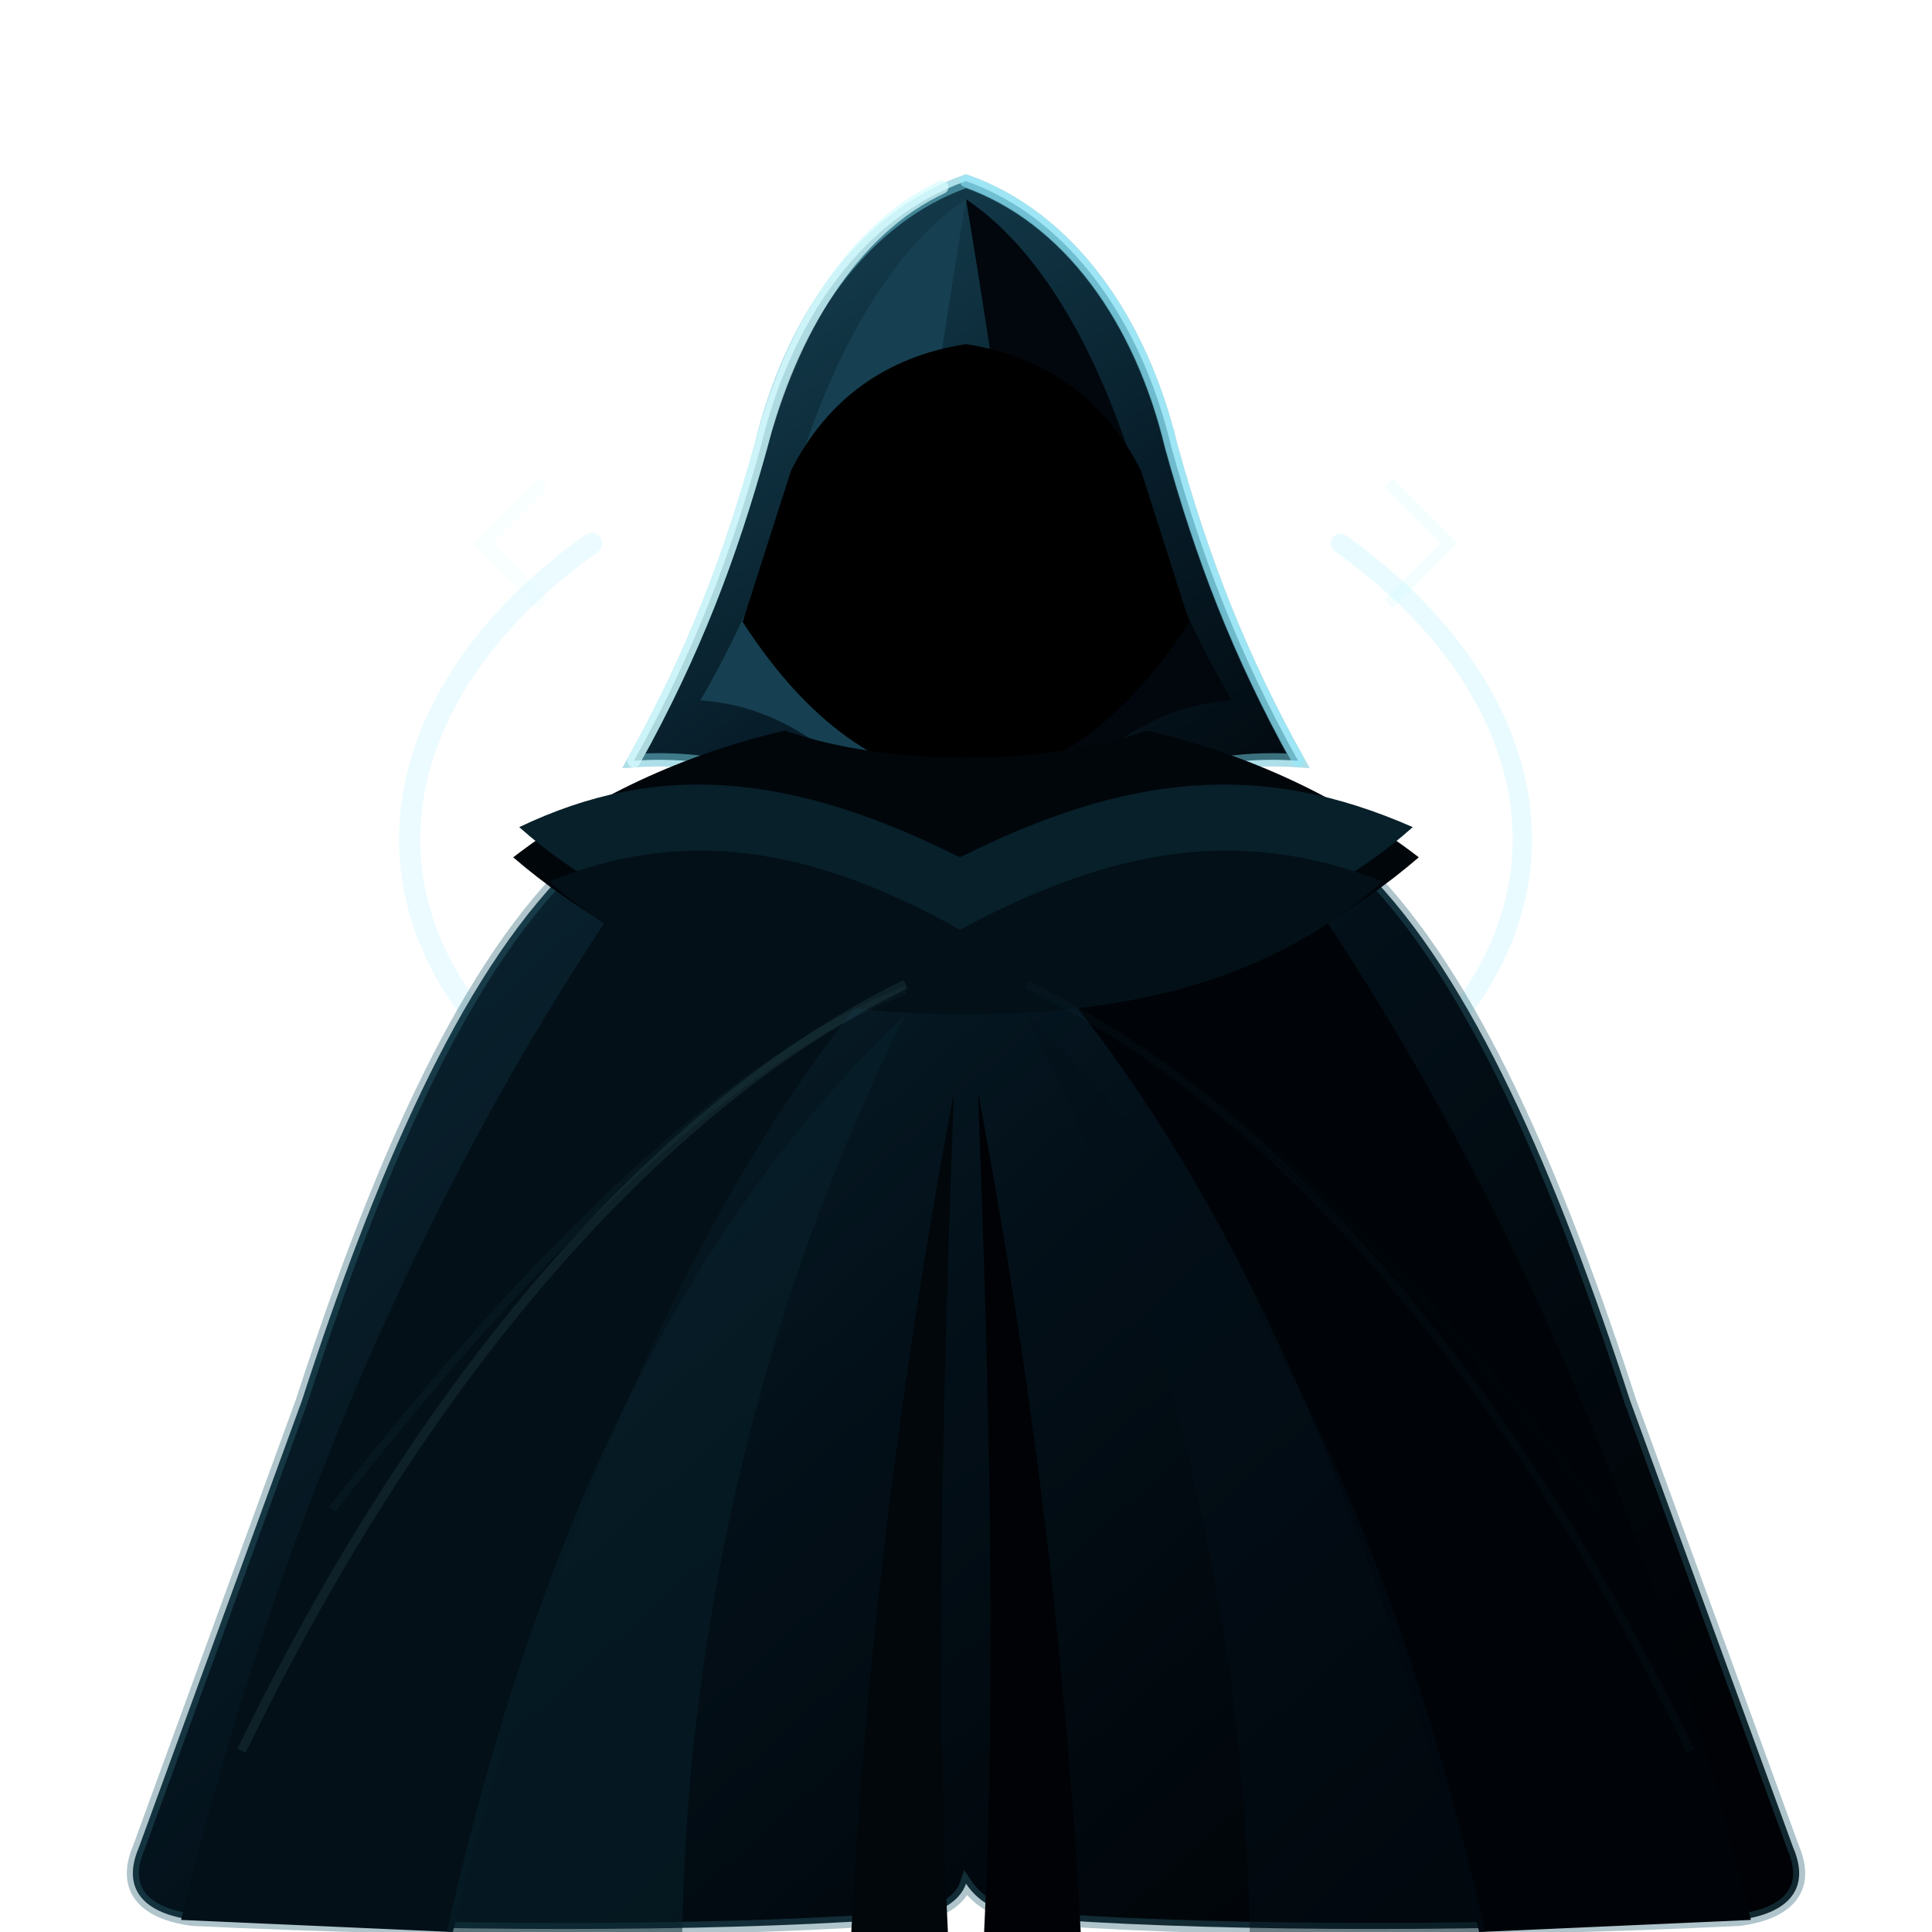
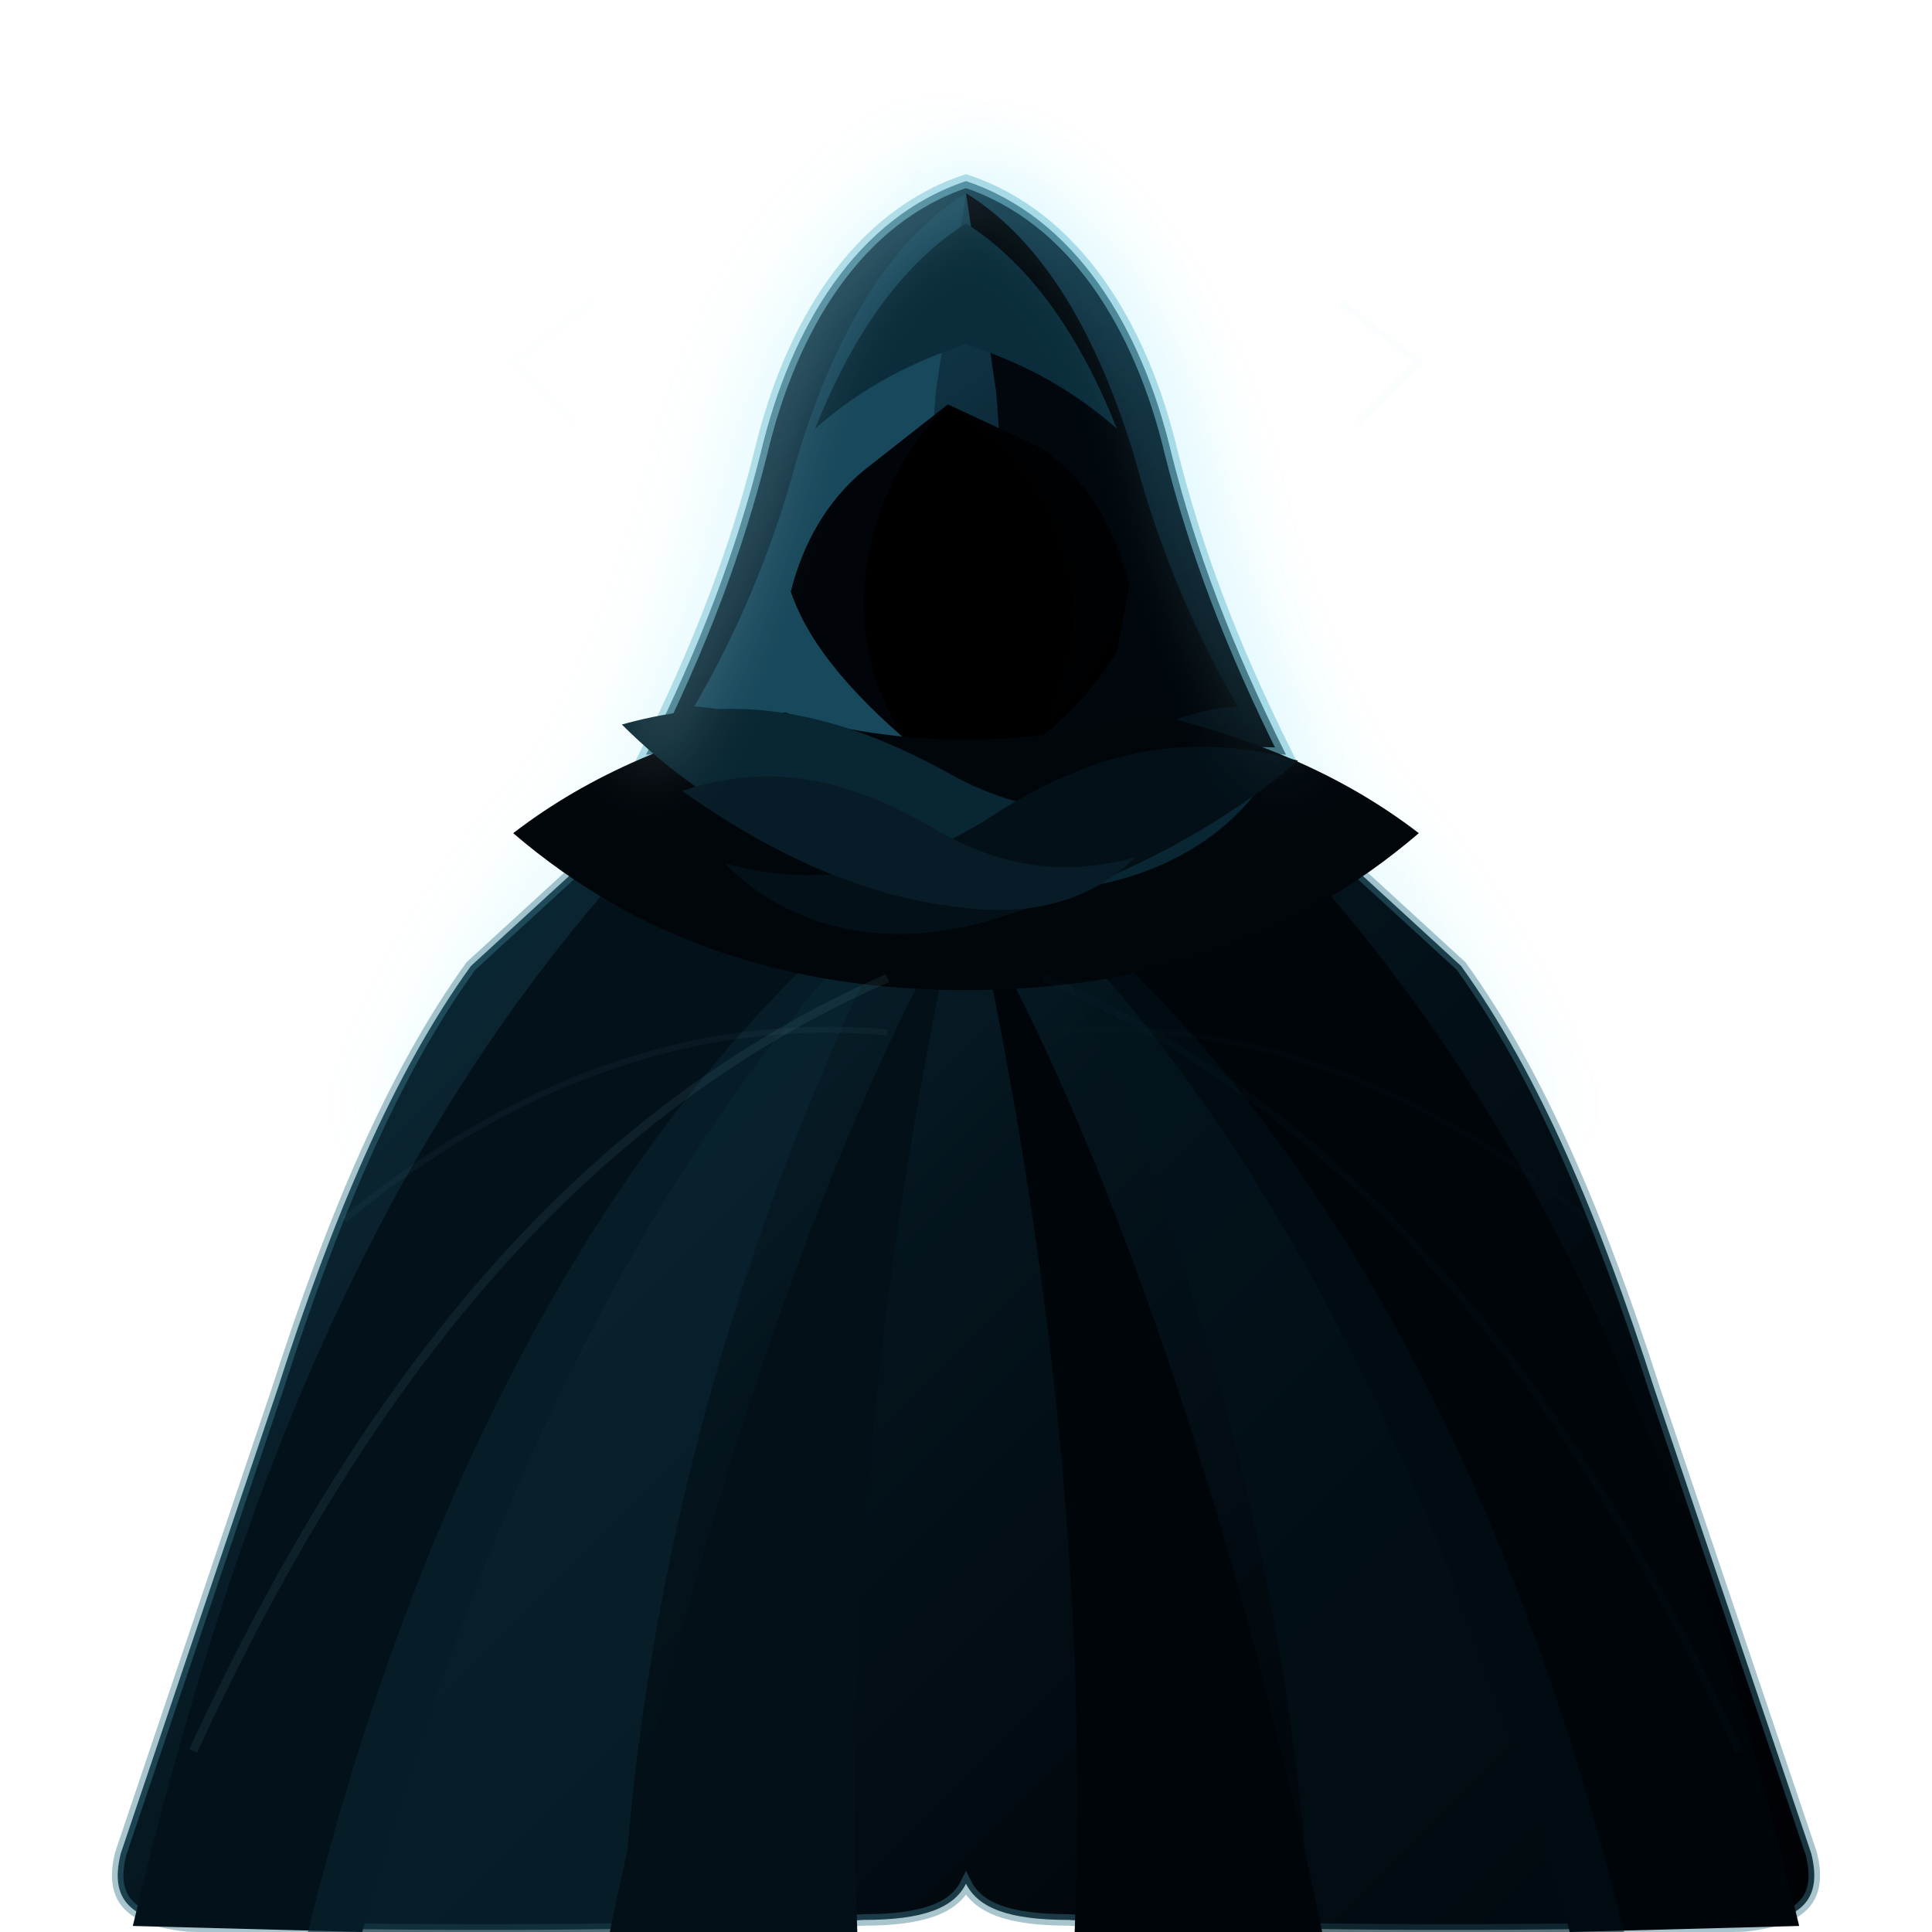
- <svg xmlns="http://www.w3.org/2000/svg" viewBox="0 0 32 32" role="img" aria-labelledby="t d" data-brand-vector-source="canonical-reference-v2-reset-v11-5">
+ <svg xmlns="http://www.w3.org/2000/svg" viewBox="0 0 32 32" role="img" aria-labelledby="t d" data-brand-vector-source="canonical-reference-v2-traced-v12-6">
  <defs>
-     <linearGradient id="c" x1="7" y1="12" x2="25" y2="32" gradientUnits="userSpaceOnUse">
-       <stop stop-color="#0b2734" />
-       <stop offset=".48" stop-color="#031019" />
+     <linearGradient id="c" x1="6" y1="13" x2="25" y2="32" gradientUnits="userSpaceOnUse">
+       <stop stop-color="#0d2d3b" />
+       <stop offset=".46" stop-color="#04131c" />
      <stop offset="1" stop-color="#000205" />
    </linearGradient>
    <linearGradient id="h" x1="12" y1="3" x2="20" y2="15" gradientUnits="userSpaceOnUse">
-       <stop stop-color="#174355" />
-       <stop offset=".55" stop-color="#071d29" />
-       <stop offset="1" stop-color="#01060b" />
+       <stop stop-color="#1b4a5d" />
+       <stop offset=".52" stop-color="#082331" />
+       <stop offset="1" stop-color="#01070b" />
    </linearGradient>
+     <filter id="g" x="-100%" y="-100%" width="300%" height="300%">
+       <feGaussianBlur stdDeviation=".55" />
+     </filter>
  </defs>
  <g data-brand-atmosphere="" fill="none" stroke-linecap="round">
-     <path d="M8 17C5.8 14.4 6.7 11.2 9.8 9" stroke="#9eedff" stroke-opacity=".2" stroke-width=".35" />
-     <path d="M24 17C26.2 14.4 25.3 11.2 22.2 9" stroke="#74e4ff" stroke-opacity=".16" stroke-width=".32" />
+     <path d="M15.6 3.2C13.7 4.2 12.7 6.4 12.2 8.7C11.7 10.4 11.1 12 10.1 13.7C8.9 14.9 8 16.3 7.1 18.3" stroke="#9deeff" stroke-opacity=".22" stroke-width="1.15" filter="url(#g)" />
+     <path d="M16.4 3.2C18.3 4.2 19.3 6.4 19.8 8.7C20.3 10.4 20.9 12 21.9 13.7C23.1 14.9 24 16.3 24.9 18.3" stroke="#61dcff" stroke-opacity=".16" stroke-width="1.05" filter="url(#g)" />
  </g>
  <g data-brand-energy="" fill="none">
-     <path d="M9 10L8 9L9 8" stroke="#dffeff" stroke-opacity=".18" stroke-width=".22" />
-     <path d="M23 10L24 9L23 8" stroke="#aef3ff" stroke-opacity=".14" stroke-width=".2" />
+     <path d="M9.5 7L8.5 6L9.8 5" stroke="#efffff" stroke-opacity=".11" stroke-width=".12" />
+     <path d="M22.5 7L23.5 6L22.2 5" stroke="#bdf6ff" stroke-opacity=".08" stroke-width=".11" />
  </g>
  <g data-brand-figure="">
-     <path data-brand-cloak="" d="M16 11.9C13.2 11.9 11 12.7 9.4 14.4C7.6 16.2 6.2 19.5 5 23.2L2.3 30.6C2 31.3 2.4 31.7 3.2 31.8C7.4 32 11.6 32 14.6 31.8C15.5 31.8 15.9 31.5 16 31.2C16.2 31.5 16.6 31.8 17.5 31.8C20.5 32 24.7 32 28.8 31.8C29.6 31.7 30 31.3 29.7 30.6L27 23.2C25.8 19.5 24.4 16.2 22.6 14.4C21 12.7 18.8 11.9 16 11.9Z" fill="url(#c)" stroke="#2d6778" stroke-opacity=".38" stroke-width=".2" />
+     <path data-brand-cloak="" d="M16 11.8C13.8 11.8 11.8 12.5 10.2 13.8L7.8 16C6.5 17.8 5.5 20.2 4.6 23L2 30.7C1.8 31.5 2.2 31.8 3.1 31.9C7 32 11.3 32 14.3 31.8C15.3 31.8 15.8 31.6 16 31.2C16.2 31.6 16.7 31.8 17.7 31.8C20.7 32 25 32 28.9 31.9C29.8 31.8 30.2 31.5 30 30.7L27.4 23C26.5 20.2 25.5 17.8 24.2 16L21.8 13.8C20.2 12.5 18.2 11.8 16 11.8Z" fill="url(#c)" stroke="#39798b" stroke-opacity=".44" stroke-width=".19" />
    <g data-brand-folds="">
-       <path d="M3 31.8C4.4 26 6.7 20.3 10 15.3C11.4 13.3 13 13.7 14.9 15.8C11.9 19.2 9.4 24.4 7.5 32Z" fill="#031018" />
-       <path d="M7.4 32C8.8 25.8 11.1 20.5 15 16.8C12.8 21.2 11.4 26.4 11.3 32Z" fill="#09222d" fill-opacity=".5" />
-       <path d="M14.1 32C14.4 26.5 15.1 21.8 15.8 18.1C15.6 23.4 15.5 28 15.7 32Z" fill="#01070b" />
-       <path d="M29 31.8C27.6 26 25.3 20.3 22 15.3C20.6 13.3 19 13.7 17.1 15.8C20.1 19.2 22.6 24.4 24.5 32Z" fill="#000408" />
-       <path d="M24.6 32C23.2 25.8 20.9 20.5 17 16.8C19.2 21.2 20.6 26.4 20.7 32Z" fill="#031019" fill-opacity=".4" />
-       <path d="M17.9 32C17.6 26.5 16.9 21.8 16.2 18.1C16.4 23.4 16.5 28 16.3 32Z" fill="#000205" />
+       <path d="M2.2 31.9C3.8 25.2 6.1 18.9 10.8 13.9C12.1 12.5 13.7 12.9 15.2 14.6C11.3 18.3 8.2 24.1 6 32Z" fill="#03111a" />
+       <path d="M5.1 32C7 24.3 10.4 18 15.2 14.4C12.3 20 10.6 26 10.3 32Z" fill="#0a2733" fill-opacity=".58" />
+       <path d="M10.1 32C11.6 24.8 13.8 18.7 15.8 15.2C14.5 21.3 14 26.8 14.2 32Z" fill="#031018" />
+       <path d="M29.8 31.9C28.2 25.2 25.9 18.9 21.2 13.9C19.9 12.5 18.3 12.9 16.8 14.6C20.7 18.3 23.8 24.1 26 32Z" fill="#00050a" />
+       <path d="M26.9 32C25 24.3 21.6 18 16.8 14.4C19.7 20 21.4 26 21.7 32Z" fill="#04141d" fill-opacity=".47" />
+       <path d="M21.9 32C20.4 24.8 18.2 18.7 16.2 15.2C17.5 21.3 18 26.8 17.8 32Z" fill="#00050a" />
    </g>
-     <path data-brand-hood="" d="M16 3C14.3 3.6 13.1 5.3 12.6 7.4C12.1 9.2 11.5 10.8 10.5 12.6C11.9 12.5 13.2 12.9 14.4 13.7C15.1 14.1 15.6 14.7 16 15.2C16.4 14.7 16.9 14.1 17.6 13.7C18.8 12.9 20.1 12.5 21.5 12.6C20.5 10.8 19.9 9.2 19.4 7.4C18.9 5.3 17.7 3.6 16 3Z" fill="url(#h)" stroke="#6ac4d5" stroke-opacity=".55" stroke-width=".22" />
+     <path data-brand-hood="" d="M16 3C14.2 3.6 13.1 5.4 12.6 7.5C12.2 9.1 11.6 10.7 10.7 12.5C12.1 12.4 13.4 12.8 14.5 13.6C15.1 14 15.6 14.5 16 15.1C16.4 14.5 16.9 14 17.5 13.6C18.6 12.8 19.9 12.4 21.3 12.5C20.4 10.7 19.8 9.1 19.4 7.5C18.9 5.4 17.8 3.6 16 3Z" fill="url(#h)" stroke="#72bed0" stroke-opacity=".57" stroke-width=".22" />
    <g data-brand-hood-layers="">
-       <path d="M16 3.3C14.8 4.1 13.9 5.7 13.3 7.5C12.9 9 12.3 10.4 11.6 11.6C13.1 11.7 14.4 12.7 15.9 15C15.4 11.6 15.3 8.9 15.5 6.5C15.7 5.1 15.9 3.9 16 3.3Z" fill="#164051" />
-       <path d="M16 3.3C17.2 4.1 18.1 5.7 18.7 7.5C19.1 9 19.7 10.4 20.4 11.6C18.9 11.7 17.6 12.7 16.1 15C16.6 11.6 16.7 8.9 16.5 6.5C16.3 5.1 16.1 3.9 16 3.3Z" fill="#01070c" />
+       <path d="M16 3.2C14.7 4 13.8 5.6 13.2 7.6C12.8 9.1 12.2 10.5 11.5 11.7C13 11.8 14.3 12.8 15.9 15C15.4 11.6 15.3 8.9 15.5 6.5C15.7 5.1 15.9 3.9 16 3.2Z" fill="#18485b" />
+       <path d="M16 3.2C17.3 4 18.2 5.6 18.8 7.6C19.2 9.1 19.8 10.5 20.5 11.7C19 11.8 17.7 12.8 16.1 15C16.6 11.6 16.7 8.9 16.5 6.5C16.3 5.1 16.1 3.9 16 3.2Z" fill="#01070c" />
+       <path d="M16 3.7C14.9 4.4 14.1 5.6 13.5 7.1C14.3 6.4 15.1 6 16 5.7C16.9 6 17.7 6.4 18.5 7.1C17.9 5.6 17.1 4.4 16 3.7Z" fill="#0b2d3b" />
    </g>
-     <path data-brand-face-void="" d="M16 5.7C14.7 5.9 13.7 6.6 13.1 7.8L12.3 10.3C13.4 12 14.6 12.8 16 13C17.4 12.8 18.6 12 19.7 10.3L18.9 7.8C18.3 6.6 17.3 5.9 16 5.7Z" fill="#000" />
-     <path data-brand-neck-shadow="" d="M13 12.1C14.7 12.7 17.3 12.7 19 12.1C20.7 12.5 22.2 13.2 23.5 14.2C21.4 16 18.9 16.8 16 16.7C13.1 16.8 10.6 16 8.5 14.2C9.8 13.2 11.3 12.5 13 12.1Z" fill="#01060b" />
+     <path data-brand-face-void="" d="M15.7 6.7L14.3 7.8C13.7 8.3 13.3 9 13.1 9.8C13.4 10.7 14.2 11.6 15.3 12.5L15.8 13C16.9 12.6 17.8 11.9 18.5 10.8L18.7 9.7C18.5 8.8 18 7.9 17.2 7.4L15.7 6.7Z" fill="#000" />
+     <g data-brand-face-depth="">
+       <path d="M15.7 6.7L14.3 7.8C13.7 8.3 13.3 9 13.1 9.8C13.4 10.6 14 11.4 14.9 12.1C14.3 11.1 14.2 10.1 14.4 9.1C14.6 8.2 15 7.4 15.7 6.7Z" fill="#010408" />
+       <path d="M15.7 6.7L17.2 7.4C18 7.9 18.5 8.8 18.7 9.7C18.5 10.5 18.1 11.2 17.4 11.9C17.8 10.9 17.9 10 17.6 9.1C17.4 8.2 16.8 7.4 15.7 6.7Z" fill="#000102" />
+     </g>
+     <path data-brand-neck-shadow="" d="M13 11.8C14.8 12.4 17.2 12.4 19 11.8C20.7 12.2 22.2 12.8 23.5 13.8C21.4 15.6 18.9 16.4 16 16.4C13.1 16.4 10.6 15.6 8.5 13.8C9.8 12.8 11.3 12.2 13 11.8Z" fill="#01060b" />
    <g data-brand-collar="">
-       <path d="M8.6 13.7C10.9 12.6 13.1 12.8 15.9 14.2C18.7 12.8 20.9 12.6 23.4 13.7C21.6 15.3 19.2 16 16 15.9C12.8 16 10.4 15.3 8.6 13.7Z" fill="#07202a" />
-       <path d="M9.1 14.6C11.3 13.7 13.4 14 15.9 15.4C18.5 14 20.6 13.7 22.9 14.6C21.1 16.2 18.8 16.8 16 16.8C13.2 16.8 10.9 16.2 9.1 14.6Z" fill="#031018" />
+       <path d="M10.3 12C12.1 11.5 13.7 11.7 15.7 12.8C17.1 13.6 18.8 13.7 20.9 13C19.9 14.4 18 15 15.9 14.7C13.7 14.4 11.8 13.5 10.3 12Z" fill="#092732" />
+       <path d="M21.5 12.6C19.7 12.1 18.1 12.4 16.3 13.6C14.8 14.5 13.5 14.7 12 14.3C13.1 15.4 14.6 15.7 16.2 15.3C18.3 14.7 20.1 13.8 21.5 12.6Z" fill="#031018" />
+       <path d="M11.3 13.1C12.8 12.6 14.1 12.9 15.6 13.8C16.7 14.4 17.7 14.5 18.8 14.2C18 15 16.9 15.2 15.7 15C14.2 14.8 12.7 14.1 11.3 13.1Z" fill="#071c26" />
    </g>
    <g data-brand-texture="" fill="none">
-       <path d="M4 29C7 22.8 10.9 18.3 15 16.3" stroke="#82cfda" stroke-opacity=".09" stroke-width=".15" />
-       <path d="M28 29C25 22.8 21.1 18.3 17 16.3" stroke="#2e6979" stroke-opacity=".05" stroke-width=".13" />
+       <path d="M3.2 29C6.1 22.7 9.7 18.4 14.7 16.2" stroke="#8bd8e3" stroke-opacity=".08" stroke-width=".14" />
+       <path d="M28.8 29C25.9 22.7 22.3 18.4 17.3 16.2" stroke="#316d7d" stroke-opacity=".04" stroke-width=".12" />
    </g>
-     <g data-brand-rim-light="" fill="none" stroke-linecap="round">
-       <path d="M10.5 12.6C11.5 10.8 12.1 9.2 12.6 7.4C13.1 5.5 14.1 3.8 15.6 3.1" stroke="#d9fdff" stroke-opacity=".72" stroke-width=".22" />
-       <path d="M16 3C17.7 3.6 18.9 5.3 19.4 7.4C19.9 9.2 20.5 10.8 21.5 12.6" stroke="#92ebff" stroke-opacity=".58" stroke-width=".2" />
+     <g data-brand-rim-light="" fill="none" stroke-linecap="round" filter="url(#g)">
+       <path d="M10.7 12.5C11.6 10.7 12.2 9.1 12.6 7.5C13.1 5.4 14.2 3.6 15.8 3.1" stroke="#e5feff" stroke-opacity=".7" stroke-width=".22" />
+       <path d="M16 3C17.8 3.6 18.9 5.4 19.4 7.5C19.8 9.1 20.4 10.7 21.3 12.5" stroke="#9eeeff" stroke-opacity=".54" stroke-width=".19" />
    </g>
    <g data-brand-seams="" fill="none">
-       <path d="M5.5 25C9 20.5 12.2 17.5 15 16.4" stroke="#68b4c0" stroke-opacity=".045" stroke-width=".13" />
-       <path d="M26.5 25C23 20.5 19.8 17.5 17 16.4" stroke="#1f4c5a" stroke-opacity=".025" stroke-width=".12" />
+       <path d="M5.7 20.2C8.4 18 11.4 16.8 14.7 17.1" stroke="#9adce5" stroke-opacity=".045" stroke-width=".1" />
+       <path d="M26.3 20.2C23.6 18 20.6 16.8 17.3 17.1" stroke="#2c6271" stroke-opacity=".025" stroke-width=".09" />
    </g>
  </g>
</svg>
